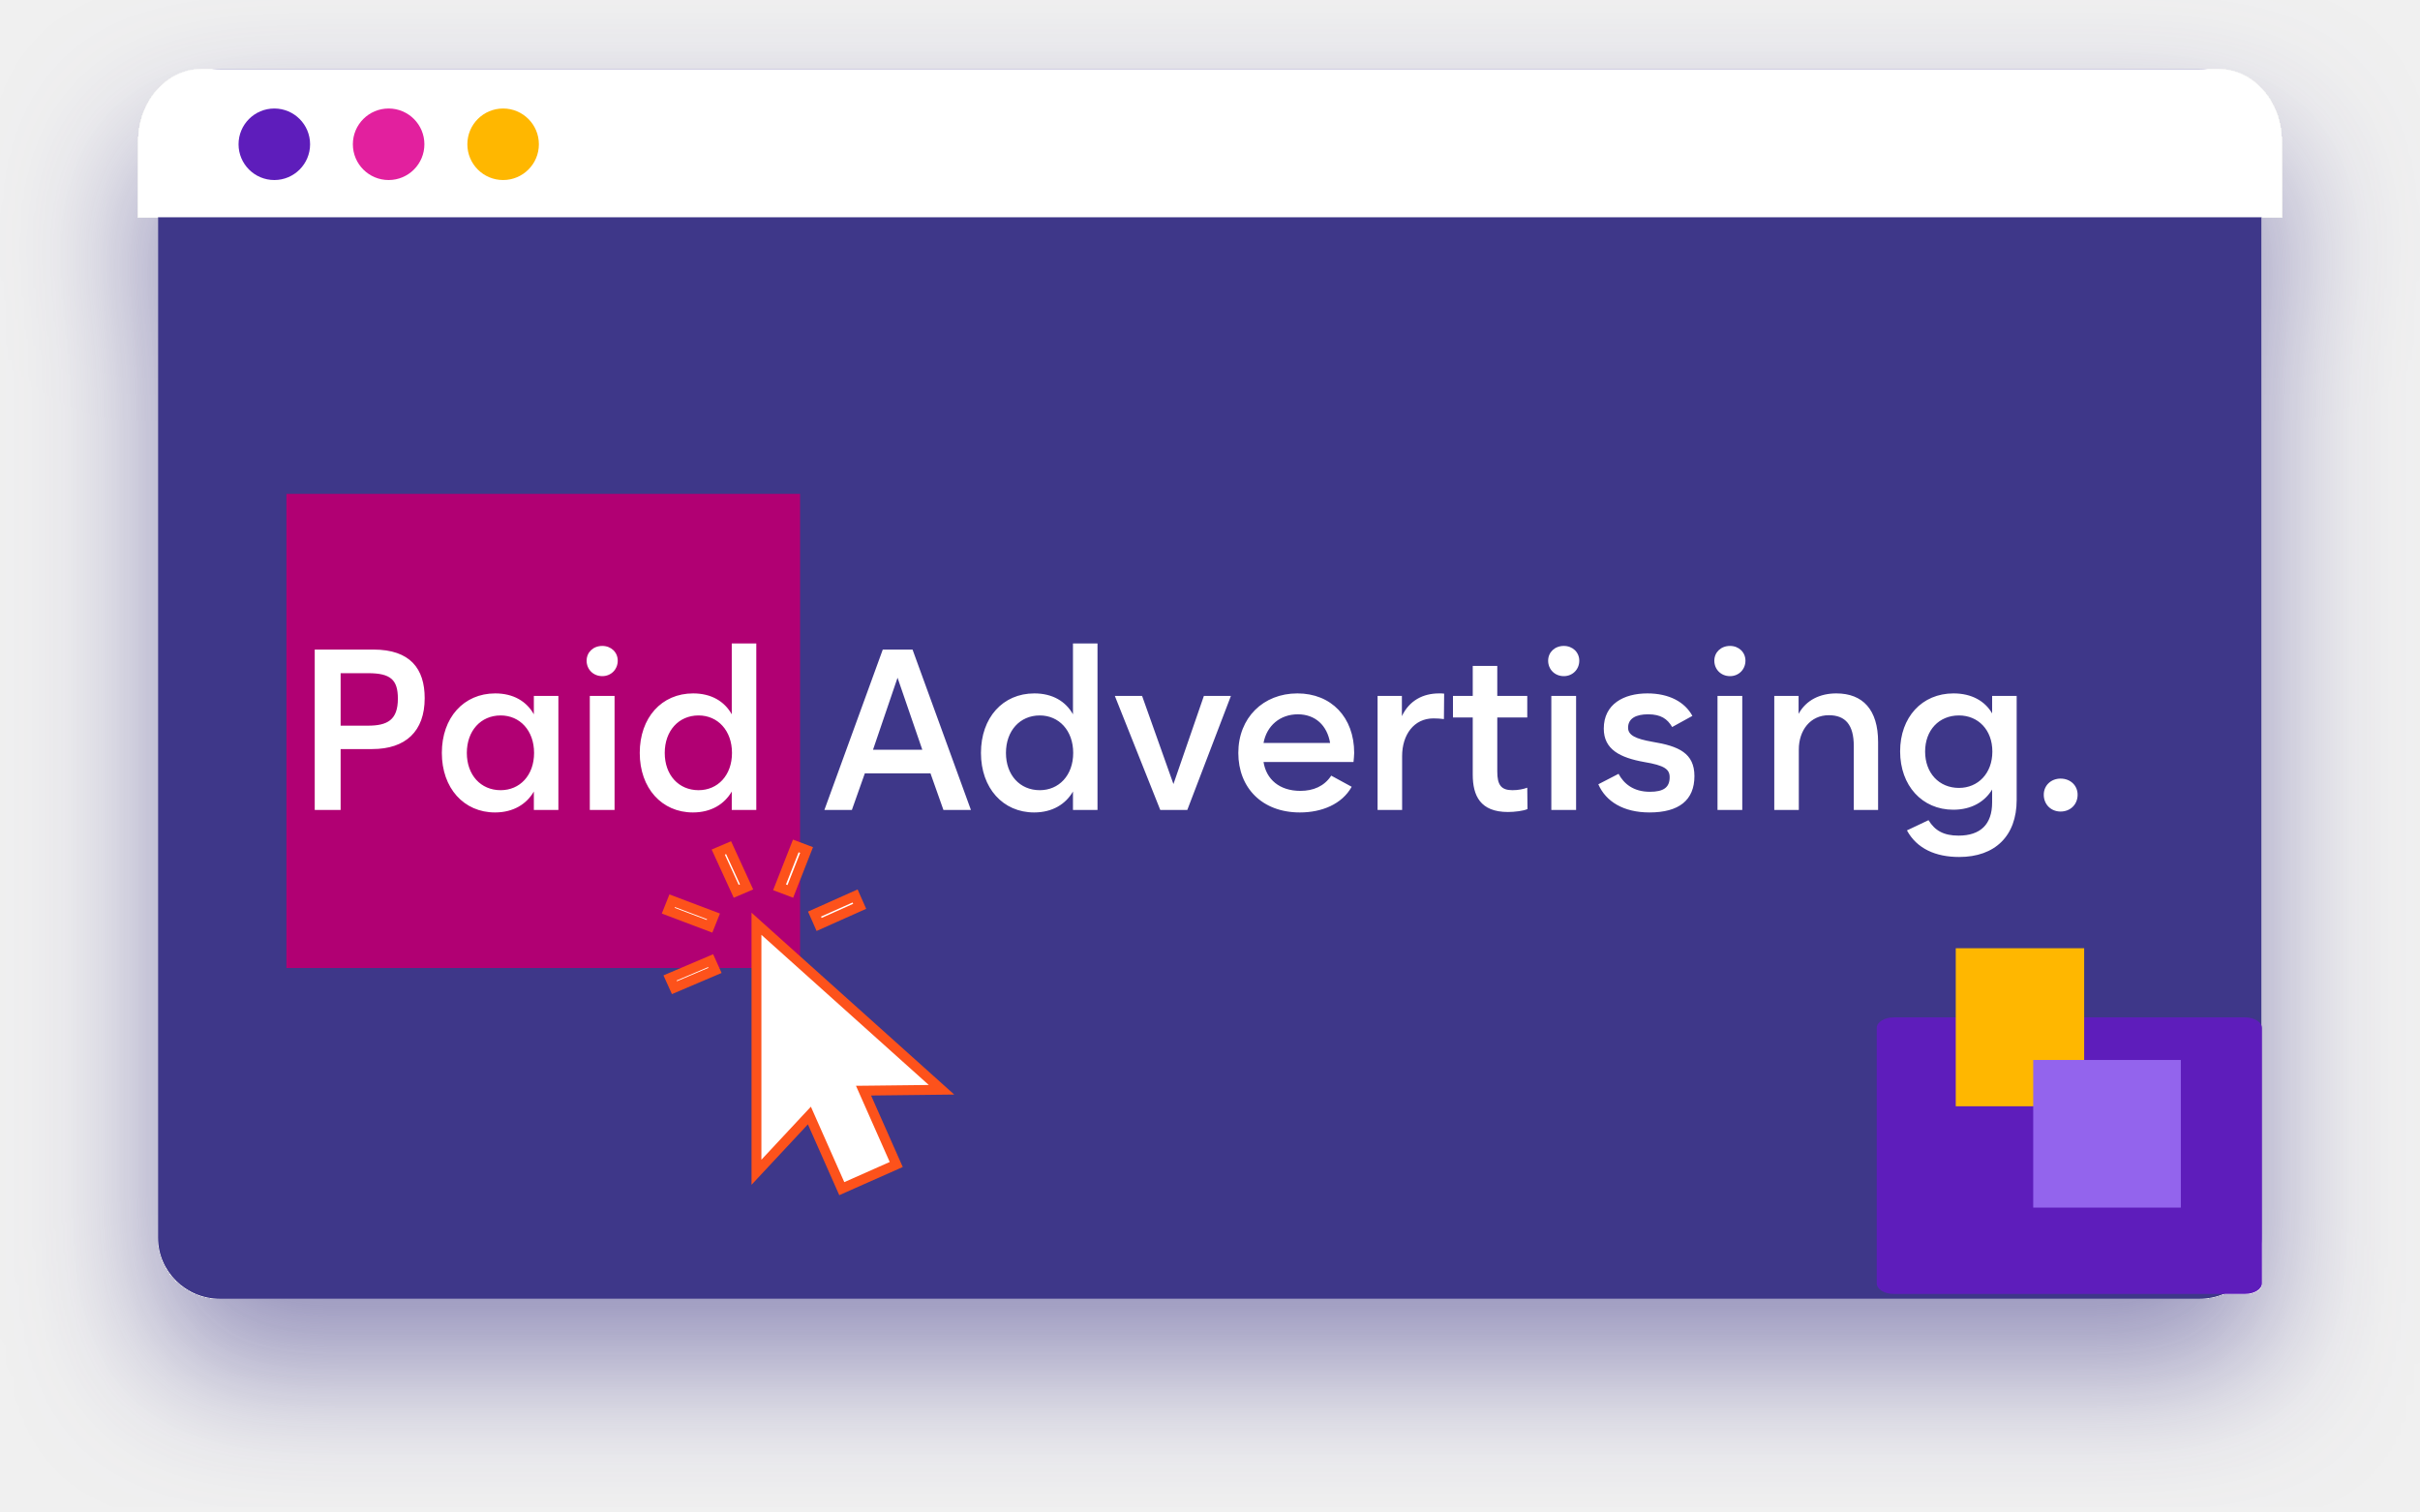
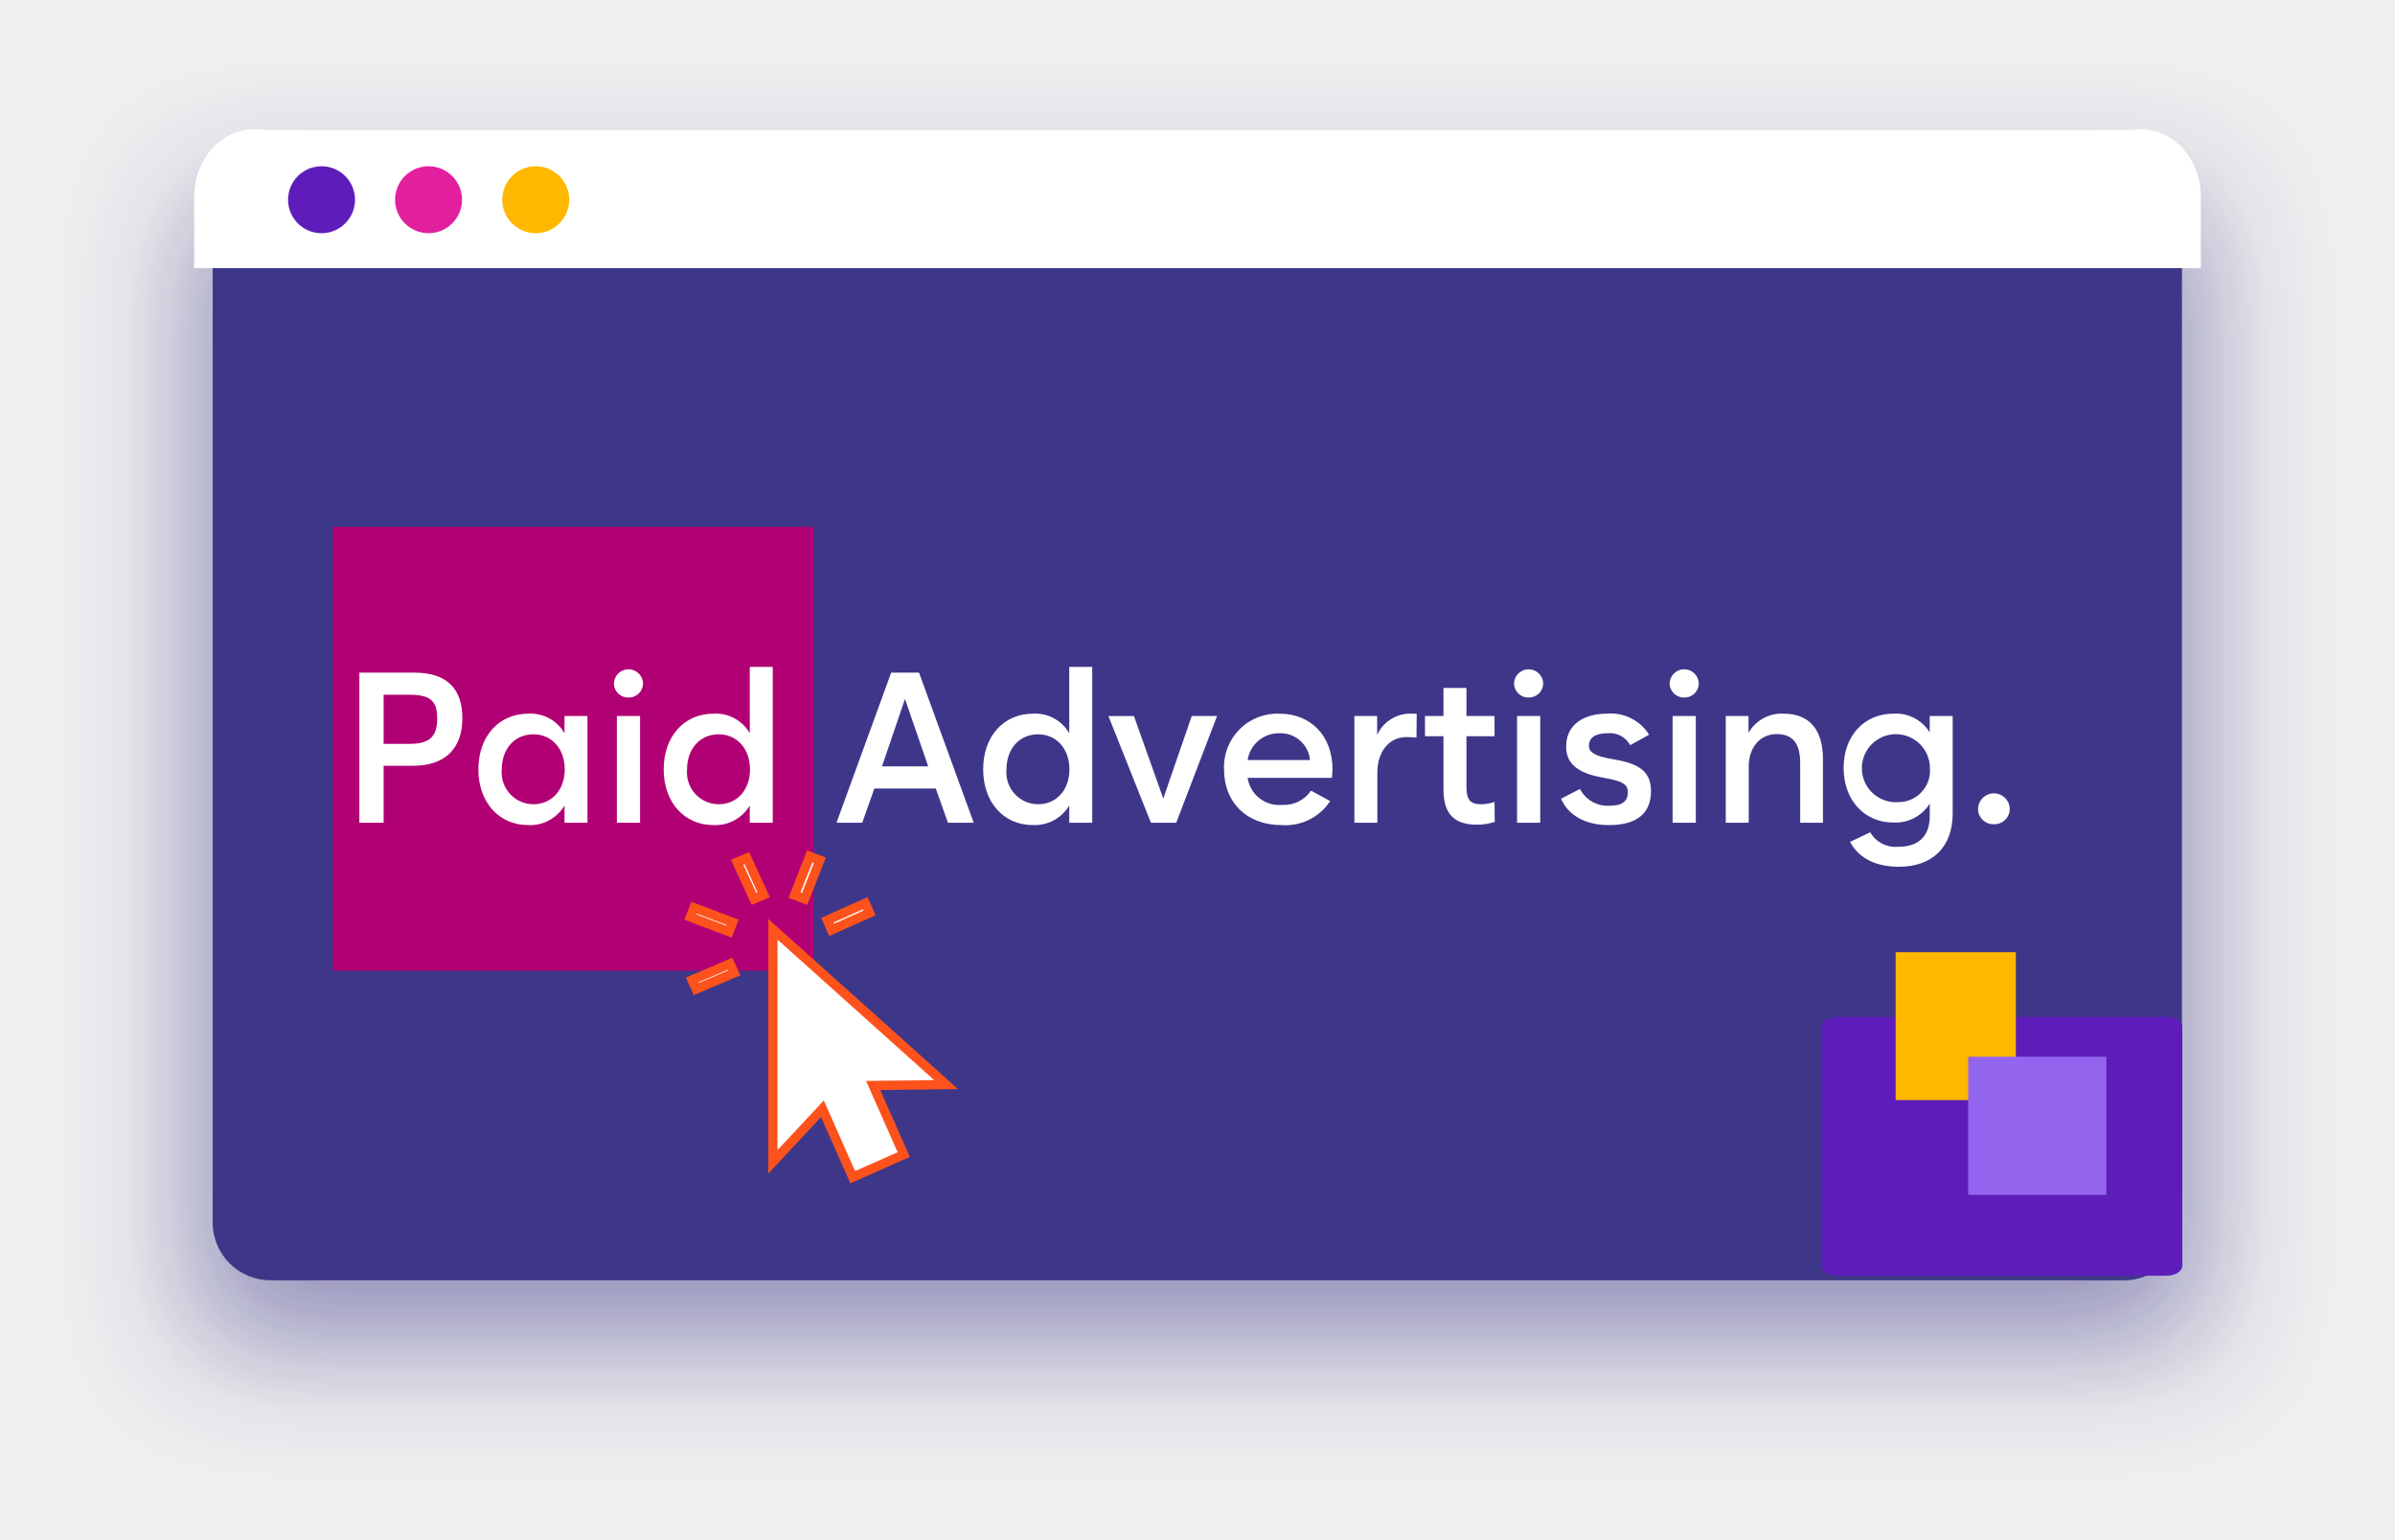
- <svg xmlns="http://www.w3.org/2000/svg" width="245" height="153" viewBox="0 0 245 153" fill="none">
-   <g filter="url(#filter0_d_84_63020)">
-     <path d="M228.962 13.187V125.308C228.962 128.711 226.142 131.495 222.666 131.495H22.277C18.82 131.495 16 128.711 16 125.308V13.187C16 9.784 18.82 7 22.277 7H222.666C226.142 7 228.962 9.784 228.962 13.187Z" fill="#3E3789" />
-     <path d="M231 14.285V22H14V14.285C14 10.265 16.874 7 20.397 7H224.585C228.126 7 231 10.265 231 14.285Z" fill="white" />
-     <path d="M50.935 18.227C52.935 18.227 54.556 16.606 54.556 14.606C54.556 12.606 52.935 10.985 50.935 10.985C48.936 10.985 47.315 12.606 47.315 14.606C47.315 16.606 48.936 18.227 50.935 18.227Z" fill="#FFB700" />
-     <path d="M39.345 18.227C41.344 18.227 42.965 16.606 42.965 14.606C42.965 12.606 41.344 10.985 39.345 10.985C37.345 10.985 35.724 12.606 35.724 14.606C35.724 16.606 37.345 18.227 39.345 18.227Z" fill="#E2209E" />
-     <path d="M27.772 18.227C29.772 18.227 31.393 16.606 31.393 14.606C31.393 12.606 29.772 10.985 27.772 10.985C25.773 10.985 24.151 12.606 24.151 14.606C24.151 16.606 25.773 18.227 27.772 18.227Z" fill="#5E1DBB" />
-     <path d="M81 50H29V98H81V50Z" fill="#B10073" />
-     <path d="M227.277 131H191.723C190.773 131 190 130.518 190 129.925V104.075C190 103.482 190.773 103 191.723 103H227.277C228.227 103 229 103.482 229 104.075V129.925C228.991 130.518 228.227 131 227.277 131Z" fill="#5E1DBB" />
-     <path d="M211 96H198V112H211V96Z" fill="#FFB700" />
-     <path d="M220.788 107.312H205.842V122.258H220.788V107.312Z" fill="#9364ED" />
-     <path d="M34.485 82V75.836H37.682C41.063 75.836 42.995 74.042 42.995 70.684C42.995 67.717 41.546 65.762 37.797 65.762H31.863V82H34.485ZM34.485 68.154H37.268C39.545 68.154 40.281 68.821 40.281 70.73C40.281 72.892 39.223 73.467 37.245 73.467H34.485V68.154ZM50.114 82.253C51.977 82.253 53.311 81.402 54.047 80.137V82H56.531V70.454H54.047V72.317C53.311 71.006 51.977 70.201 50.137 70.201C46.94 70.201 44.732 72.662 44.732 76.227C44.732 79.792 46.963 82.253 50.114 82.253ZM50.689 79.999C48.665 79.999 47.262 78.458 47.262 76.227C47.262 73.996 48.665 72.432 50.689 72.432C52.621 72.432 54.07 73.95 54.07 76.227C54.07 78.504 52.621 79.999 50.689 79.999ZM60.976 68.453C61.873 68.453 62.54 67.763 62.54 66.889C62.54 66.038 61.873 65.394 60.976 65.394C60.056 65.394 59.389 66.038 59.389 66.889C59.389 67.763 60.056 68.453 60.976 68.453ZM62.218 82V70.454H59.711V82H62.218ZM70.15 82.253C72.013 82.253 73.347 81.402 74.083 80.137V82H76.567V65.141H74.083V72.317C73.347 71.006 72.013 70.201 70.173 70.201C66.976 70.201 64.768 72.662 64.768 76.227C64.768 79.792 66.999 82.253 70.15 82.253ZM70.725 79.999C68.701 79.999 67.298 78.458 67.298 76.227C67.298 73.996 68.701 72.432 70.725 72.432C72.657 72.432 74.106 73.95 74.106 76.227C74.106 78.504 72.657 79.999 70.725 79.999ZM98.296 82L92.385 65.762H89.372L83.461 82H86.244L87.555 78.297H94.202L95.513 82H98.296ZM93.374 75.905H88.383L90.867 68.614L93.374 75.905ZM104.694 82.253C106.557 82.253 107.891 81.402 108.627 80.137V82H111.111V65.141H108.627V72.317C107.891 71.006 106.557 70.201 104.717 70.201C101.52 70.201 99.312 72.662 99.312 76.227C99.312 79.792 101.543 82.253 104.694 82.253ZM105.269 79.999C103.245 79.999 101.842 78.458 101.842 76.227C101.842 73.996 103.245 72.432 105.269 72.432C107.201 72.432 108.65 73.95 108.65 76.227C108.65 78.504 107.201 79.999 105.269 79.999ZM118.799 79.378L115.625 70.454H112.865L117.465 82H120.202L124.618 70.454H121.881L118.799 79.378ZM137.097 76.227C137.097 72.616 134.774 70.201 131.347 70.201C127.897 70.201 125.367 72.662 125.367 76.227C125.367 79.769 127.782 82.253 131.6 82.253C133.808 82.253 135.855 81.425 136.844 79.654L134.774 78.527C134.061 79.608 132.957 80.068 131.646 80.068C129.53 80.068 128.196 78.895 127.92 77.147H137.028C137.051 76.848 137.097 76.526 137.097 76.227ZM131.393 72.317C133.164 72.317 134.36 73.444 134.659 75.215H127.92C128.242 73.467 129.599 72.317 131.393 72.317ZM141.95 82V76.549C141.95 74.387 143.146 72.731 145.124 72.731C145.515 72.731 145.814 72.754 146.182 72.8L146.205 70.224C146.044 70.201 145.86 70.201 145.699 70.201C144.066 70.201 142.686 70.914 141.927 72.501V70.454H139.466V82H141.95ZM154.62 79.746C154.252 79.884 153.723 79.999 153.125 79.999C151.975 79.999 151.584 79.47 151.584 78.113V72.639H154.62V70.454H151.584V67.418H149.1V70.454H147.099V72.639H149.1V78.412C149.1 80.551 149.859 82.207 152.665 82.207C153.332 82.207 154.275 82.092 154.643 81.908L154.62 79.746ZM158.321 68.453C159.218 68.453 159.885 67.763 159.885 66.889C159.885 66.038 159.218 65.394 158.321 65.394C157.401 65.394 156.734 66.038 156.734 66.889C156.734 67.763 157.401 68.453 158.321 68.453ZM159.563 82V70.454H157.056V82H159.563ZM166.989 82.253C169.979 82.253 171.543 81.011 171.543 78.573C171.543 76.25 169.956 75.537 167.288 75.1C165.586 74.801 164.827 74.433 164.827 73.674C164.827 72.731 165.632 72.317 166.851 72.317C168.139 72.317 168.806 72.777 169.289 73.605L171.336 72.478C170.577 71.075 168.99 70.201 166.782 70.201C164.39 70.201 162.366 71.282 162.366 73.766C162.366 75.882 164.022 76.71 166.46 77.147C168.53 77.492 169.036 77.883 169.036 78.688C169.036 79.723 168.415 80.16 167.035 80.16C165.356 80.16 164.39 79.332 163.861 78.343L161.814 79.401C162.573 81.149 164.367 82.253 166.989 82.253ZM175.145 68.453C176.042 68.453 176.709 67.763 176.709 66.889C176.709 66.038 176.042 65.394 175.145 65.394C174.225 65.394 173.558 66.038 173.558 66.889C173.558 67.763 174.225 68.453 175.145 68.453ZM176.387 82V70.454H173.88V82H176.387ZM182.111 82V75.882C182.111 73.927 183.284 72.409 185.147 72.409C186.826 72.409 187.677 73.375 187.677 75.537V82H190.138V75.123C190.138 71.857 188.597 70.201 185.906 70.201C184.296 70.201 182.87 70.845 182.088 72.271V70.454H179.627V82H182.111ZM198.348 86.761C201.959 86.761 204.167 84.645 204.167 80.988V70.454H201.683V72.225C200.947 70.96 199.59 70.201 197.773 70.201C194.576 70.201 192.368 72.616 192.368 76.066C192.368 79.539 194.599 81.977 197.75 81.977C199.613 81.977 200.947 81.149 201.683 79.93V81.241C201.683 83.472 200.487 84.599 198.279 84.599C196.784 84.599 195.887 84.093 195.243 83.035L193.058 84.07C194.07 85.933 195.979 86.761 198.348 86.761ZM198.325 79.769C196.301 79.769 194.898 78.251 194.898 76.089C194.898 73.927 196.301 72.432 198.325 72.432C200.257 72.432 201.706 73.881 201.706 76.089C201.706 78.297 200.257 79.769 198.325 79.769ZM208.612 82.161C209.601 82.161 210.337 81.448 210.337 80.459C210.337 79.516 209.601 78.826 208.612 78.826C207.646 78.826 206.91 79.516 206.91 80.459C206.91 81.448 207.646 82.161 208.612 82.161Z" fill="white" />
-   </g>
-   <path d="M76.584 118.68V93.522L95.318 110.329L88.182 110.411L87.424 110.419L87.731 111.113L90.735 117.895L85.222 120.34L82.249 113.628L81.943 112.936L81.426 113.489L76.584 118.68Z" fill="white" stroke="#FD521B" />
-   <path d="M74.535 90.237L72.715 86.266L73.764 85.819L75.584 89.79L74.535 90.237Z" fill="white" stroke="#FD521B" />
-   <path d="M80.013 90.245L78.921 89.832L80.566 85.643L81.657 86.056L80.013 90.245Z" fill="white" stroke="#FD521B" />
-   <path d="M82.926 93.591L82.463 92.543L86.569 90.708L87.033 91.756L82.926 93.591Z" fill="white" stroke="#FD521B" />
-   <path d="M71.833 93.779L67.653 92.2L68.055 91.193L72.235 92.772L71.833 93.779Z" fill="white" stroke="#FD521B" />
-   <path d="M68.281 99.993L67.835 99.008L71.943 97.259L72.389 98.244L68.281 99.993Z" fill="white" stroke="#FD521B" />
+ <svg xmlns="http://www.w3.org/2000/svg" width="259" height="166.49" viewBox="0 0 259 166.49">
+   <style>
+     @keyframes pulse {
+         0% {
+           -webkit-transform: scale(1);
+           transform: scale(1);
+         }
+         70% {
+           -webkit-transform: scale(1.4);
+           transform: scale(1.4);
+         }
+         100% {
+           -webkit-transform: scale(1);
+           transform: scale(1);
+         }
+     } 
+ 
+     @-webkit-keyframes box-1 {
+         from { -webkit-transform: translate(0,  0px); transform: translate(0,  0px); }
+         65%  { -webkit-transform: translate(4px, 6px); transform: translate(4px, 6px); }
+         to   { -webkit-transform: translate(0, 0px); transform: translate(0, 0px); }    
+     }
+ 
+     @-webkit-keyframes box-2 {
+         from { -webkit-transform: translate(0,  0px); transform: translate(0,  0px); }
+         65%  { -webkit-transform: translate(-2px, -4px); transform: translate(-2px, -4px); }
+         to   { -webkit-transform: translate(0, 0px); transform: translate(0, 0px); }    
+     }
+ 
+     @-webkit-keyframes cursor_moving {
+         from { -webkit-transform: translate(0,  0px); transform: translate(0,  0px); }
+         65%  { -webkit-transform: translate(-20px, -15px); transform: translate(-20px, -15px); }
+         to   { -webkit-transform: translate(0, 0px); transform: translate(0, 0px); }    
+     }
+ 
+     #dot-1, #dot-2, #dot-3 {
+       animation: pulse 2s ease-in-out infinite;
+       -webkit-animation: pulse 2s ease-in-out infinite;
+       -webkit-transform-origin: center; -ms-transform-origin: center; transform-origin: center; transform-box: fill-box;
+     }
+ 
+     #dot-1 { animation-delay: 1s; }
+     #dot-2 { animation-delay: 1.3s; }
+     #dot-3 { animation-delay: 1.8s; }
+ 
+     #bar-1 { animation-delay: 1s; }
+     #bar-2 { animation-delay: 1.3s; }
+     #bar-3 { animation-delay: 1.8s; }
+ 
+     #cursor {
+       animation-duration: 3s; 
+       animation-name: cursor_moving; 
+       animation-iteration-count: infinite; 
+       animation-timing-function: ease-in-out;
+     }
+ 
+     #box-1 {
+       animation: box-1 2s ease-in-out infinite;
+       -webkit-animation: box-1 2s ease-in-out infinite;
+       -webkit-transform-origin: center; -ms-transform-origin: center; transform-origin: center; transform-box: fill-box;
+     }
+ 
+     #box-2 {
+       animation: box-2 2s ease-in-out infinite;
+       -webkit-animation: box-2 2s ease-in-out infinite;
+       -webkit-transform-origin: center; -ms-transform-origin: center; transform-origin: center; transform-box: fill-box;
+     }
+ 
+   </style>
  <defs>
-     <filter id="filter0_d_84_63020" x="0" y="0" width="245" height="152.495" filterUnits="userSpaceOnUse" color-interpolation-filters="sRGB">
-       <feFlood flood-opacity="0" result="BackgroundImageFix" />
-       <feColorMatrix in="SourceAlpha" type="matrix" values="0 0 0 0 0 0 0 0 0 0 0 0 0 0 0 0 0 0 127 0" result="hardAlpha" />
-       <feOffset dy="7" />
-       <feGaussianBlur stdDeviation="7" />
-       <feComposite in2="hardAlpha" operator="out" />
-       <feColorMatrix type="matrix" values="0 0 0 0 0.243 0 0 0 0 0.216 0 0 0 0 0.537 0 0 0 0.52 0" />
-       <feBlend mode="normal" in2="BackgroundImageFix" result="effect1_dropShadow_84_63020" />
-       <feBlend mode="normal" in="SourceGraphic" in2="effect1_dropShadow_84_63020" result="shape" />
+     <filter id="Path_17" x="0" y="0" width="259" height="166.49" filterUnits="userSpaceOnUse">
+       <feOffset dy="7" input="SourceAlpha" />
+       <feGaussianBlur stdDeviation="7" result="blur" />
+       <feFlood flood-color="#3e3789" flood-opacity="0.522" />
+       <feComposite operator="in" in2="blur" />
    </filter>
  </defs>
+   <g id="paid-advertising" transform="translate(-756 -595)">
+     <g transform="matrix(1, 0, 0, 1, 756, 595)" filter="url(#Path_17)">
+       <path id="Path_17-2" data-name="Path 17" d="M0,0H217V124.49H0Z" transform="translate(21 14)" fill="#fff" />
+     </g>
+     <g id="wew" transform="translate(763 602)">
+       <g id="Group_1" data-name="Group 1">
+         <path id="Path_1" data-name="Path 1" d="M228.962,13.186V125.308a6.252,6.252,0,0,1-6.3,6.187H22.278A6.248,6.248,0,0,1,16,125.308V13.186A6.248,6.248,0,0,1,22.278,7H222.666A6.252,6.252,0,0,1,228.962,13.186Z" fill="#3e3789" />
+         <path id="Path_2" data-name="Path 2" d="M231,14.285V22H14V14.285C14,10.266,16.874,7,20.4,7H224.585C228.126,7,231,10.266,231,14.285Z" fill="#fff" />
+         <g id="dot-3">
+           <path id="Path_3" data-name="Path 3" d="M50.935,18.227a3.621,3.621,0,1,0-3.621-3.621A3.621,3.621,0,0,0,50.935,18.227Z" fill="#ffb700" />
+         </g>
+         <g id="dot-2">
+           <path id="Path_4" data-name="Path 4" d="M39.345,18.227a3.621,3.621,0,1,0-3.621-3.621A3.621,3.621,0,0,0,39.345,18.227Z" fill="#e2209e" />
+         </g>
+         <g id="dot-1">
+           <path id="Path_5" data-name="Path 5" d="M27.772,18.227a3.621,3.621,0,1,0-3.621-3.621A3.621,3.621,0,0,0,27.772,18.227Z" fill="#5e1dbb" />
+         </g>
+         <path id="Path_6" data-name="Path 6" d="M81,50H29V98H81Z" fill="#b10073" />
+         <g id="box-3">
+           <path id="Path_7" data-name="Path 7" d="M227.277,131H191.723c-.95,0-1.723-.482-1.723-1.075v-25.85c0-.593.773-1.075,1.723-1.075h35.554c.95,0,1.723.482,1.723,1.075v25.85C228.991,130.518,228.227,131,227.277,131Z" fill="#5e1dbb" />
+         </g>
+         <g id="box-1">
+           <path id="Path_8" data-name="Path 8" d="M211,96H198v16h13Z" fill="#ffb700" />
+         </g>
+         <g id="box-2">
+           <path id="Path_9" data-name="Path 9" d="M220.788,107.312H205.842v14.946h14.946Z" fill="#9364ed" />
+         </g>
+         <path id="Path_10" data-name="Path 10" d="M34.485,82V75.836h3.2c3.381,0,5.313-1.794,5.313-5.152,0-2.967-1.449-4.922-5.2-4.922H31.863V82Zm0-13.846h2.783c2.277,0,3.013.667,3.013,2.576,0,2.162-1.058,2.737-3.036,2.737h-2.76Zm15.629,14.1a4.328,4.328,0,0,0,3.933-2.116V82h2.484V70.454H54.047v1.863a4.229,4.229,0,0,0-3.91-2.116c-3.2,0-5.405,2.461-5.405,6.026S46.963,82.253,50.114,82.253ZM50.689,80a3.446,3.446,0,0,1-3.427-3.772c0-2.231,1.4-3.795,3.427-3.795,1.932,0,3.381,1.518,3.381,3.795S52.621,80,50.689,80ZM60.976,68.453a1.537,1.537,0,0,0,1.564-1.564,1.578,1.578,0,0,0-3.151,0A1.542,1.542,0,0,0,60.976,68.453ZM62.218,82V70.454H59.711V82Zm7.932.253a4.328,4.328,0,0,0,3.933-2.116V82h2.484V65.141H74.083v7.176a4.229,4.229,0,0,0-3.91-2.116c-3.2,0-5.4,2.461-5.4,6.026S67,82.253,70.15,82.253ZM70.725,80A3.446,3.446,0,0,1,67.3,76.227c0-2.231,1.4-3.795,3.427-3.795,1.932,0,3.381,1.518,3.381,3.795S72.657,80,70.725,80ZM98.3,82,92.385,65.762H89.372L83.461,82h2.783l1.311-3.7H94.2L95.513,82Zm-4.922-6.1H88.383l2.484-7.291Zm11.32,6.348a4.328,4.328,0,0,0,3.933-2.116V82h2.484V65.141h-2.484v7.176a4.229,4.229,0,0,0-3.91-2.116c-3.2,0-5.4,2.461-5.4,6.026S101.543,82.253,104.694,82.253ZM105.269,80a3.446,3.446,0,0,1-3.427-3.772c0-2.231,1.4-3.795,3.427-3.795,1.932,0,3.381,1.518,3.381,3.795S107.2,80,105.269,80Zm13.53-.621-3.174-8.924h-2.76L117.465,82H120.2l4.416-11.546h-2.737Zm18.3-3.151c0-3.611-2.323-6.026-5.75-6.026a5.773,5.773,0,0,0-5.98,6.026c0,3.542,2.415,6.026,6.233,6.026a5.757,5.757,0,0,0,5.244-2.6l-2.07-1.127a3.515,3.515,0,0,1-3.128,1.541,3.439,3.439,0,0,1-3.726-2.921h9.108C137.051,76.848,137.1,76.526,137.1,76.227Zm-5.7-3.91a3.192,3.192,0,0,1,3.266,2.9H127.92A3.413,3.413,0,0,1,131.393,72.317ZM141.95,82V76.549c0-2.162,1.2-3.818,3.174-3.818a7.912,7.912,0,0,1,1.058.069l.023-2.576a3.726,3.726,0,0,0-.506-.023,3.933,3.933,0,0,0-3.772,2.3V70.454h-2.461V82Zm12.67-2.254a4.382,4.382,0,0,1-1.495.253c-1.15,0-1.541-.529-1.541-1.886V72.639h3.036V70.454h-3.036V67.418H149.1v3.036h-2v2.185h2v5.773c0,2.139.759,3.795,3.565,3.795a5.87,5.87,0,0,0,1.978-.3Zm3.7-11.293a1.537,1.537,0,0,0,1.564-1.564,1.578,1.578,0,0,0-3.151,0A1.542,1.542,0,0,0,158.321,68.453ZM159.563,82V70.454h-2.507V82Zm7.426.253c2.99,0,4.554-1.242,4.554-3.68,0-2.323-1.587-3.036-4.255-3.473-1.7-.3-2.461-.667-2.461-1.426,0-.943.805-1.357,2.024-1.357a2.48,2.48,0,0,1,2.438,1.288l2.047-1.127a4.86,4.86,0,0,0-4.554-2.277c-2.392,0-4.416,1.081-4.416,3.565,0,2.116,1.656,2.944,4.094,3.381,2.07.345,2.576.736,2.576,1.541,0,1.035-.621,1.472-2,1.472a3.358,3.358,0,0,1-3.174-1.817L161.814,79.4C162.573,81.149,164.367,82.253,166.989,82.253Zm8.156-13.8a1.537,1.537,0,0,0,1.564-1.564,1.578,1.578,0,0,0-3.151,0A1.542,1.542,0,0,0,175.145,68.453ZM176.387,82V70.454H173.88V82Zm5.724,0V75.882c0-1.955,1.173-3.473,3.036-3.473,1.679,0,2.53.966,2.53,3.128V82h2.461V75.123c0-3.266-1.541-4.922-4.232-4.922a4.123,4.123,0,0,0-3.818,2.07V70.454h-2.461V82Zm16.237,4.761c3.611,0,5.819-2.116,5.819-5.773V70.454h-2.484v1.771a4.277,4.277,0,0,0-3.91-2.024c-3.2,0-5.4,2.415-5.4,5.865,0,3.473,2.231,5.911,5.382,5.911a4.372,4.372,0,0,0,3.933-2.047v1.311c0,2.231-1.2,3.358-3.4,3.358a3.163,3.163,0,0,1-3.036-1.564l-2.185,1.035C194.07,85.933,195.979,86.761,198.348,86.761Zm-.023-6.992a3.681,3.681,0,1,1,3.381-3.68A3.405,3.405,0,0,1,198.325,79.769Zm10.287,2.392a1.662,1.662,0,0,0,1.725-1.7,1.715,1.715,0,0,0-3.427,0A1.656,1.656,0,0,0,208.612,82.161Z" fill="#fff" />
+       </g>
+       <g id="cursor">
+         <path id="Path_11" data-name="Path 11" d="M76.584,118.68V93.522l18.734,16.807-7.135.082-.759.008.307.694,3,6.782-5.513,2.445-2.973-6.712-.307-.692-.516.553Z" fill="#fff" stroke="#fd521b" stroke-width="1" />
+         <path id="Path_12" data-name="Path 12" d="M74.535,90.237l-1.82-3.971,1.049-.447,1.82,3.971Z" fill="#fff" stroke="#fd521b" stroke-width="1" />
+         <path id="Path_13" data-name="Path 13" d="M80.013,90.245l-1.092-.414,1.645-4.189,1.092.414Z" fill="#fff" stroke="#fd521b" stroke-width="1" />
+         <path id="Path_14" data-name="Path 14" d="M82.926,93.591l-.464-1.048,4.107-1.836.463,1.048Z" fill="#fff" stroke="#fd521b" stroke-width="1" />
+         <path id="Path_15" data-name="Path 15" d="M71.833,93.779l-4.18-1.58.4-1.007,4.18,1.58Z" fill="#fff" stroke="#fd521b" stroke-width="1" />
+         <path id="Path_16" data-name="Path 16" d="M68.281,99.993l-.446-.985,4.109-1.749.446.985Z" fill="#fff" stroke="#fd521b" stroke-width="1" />
+       </g>
+     </g>
+   </g>
</svg>
